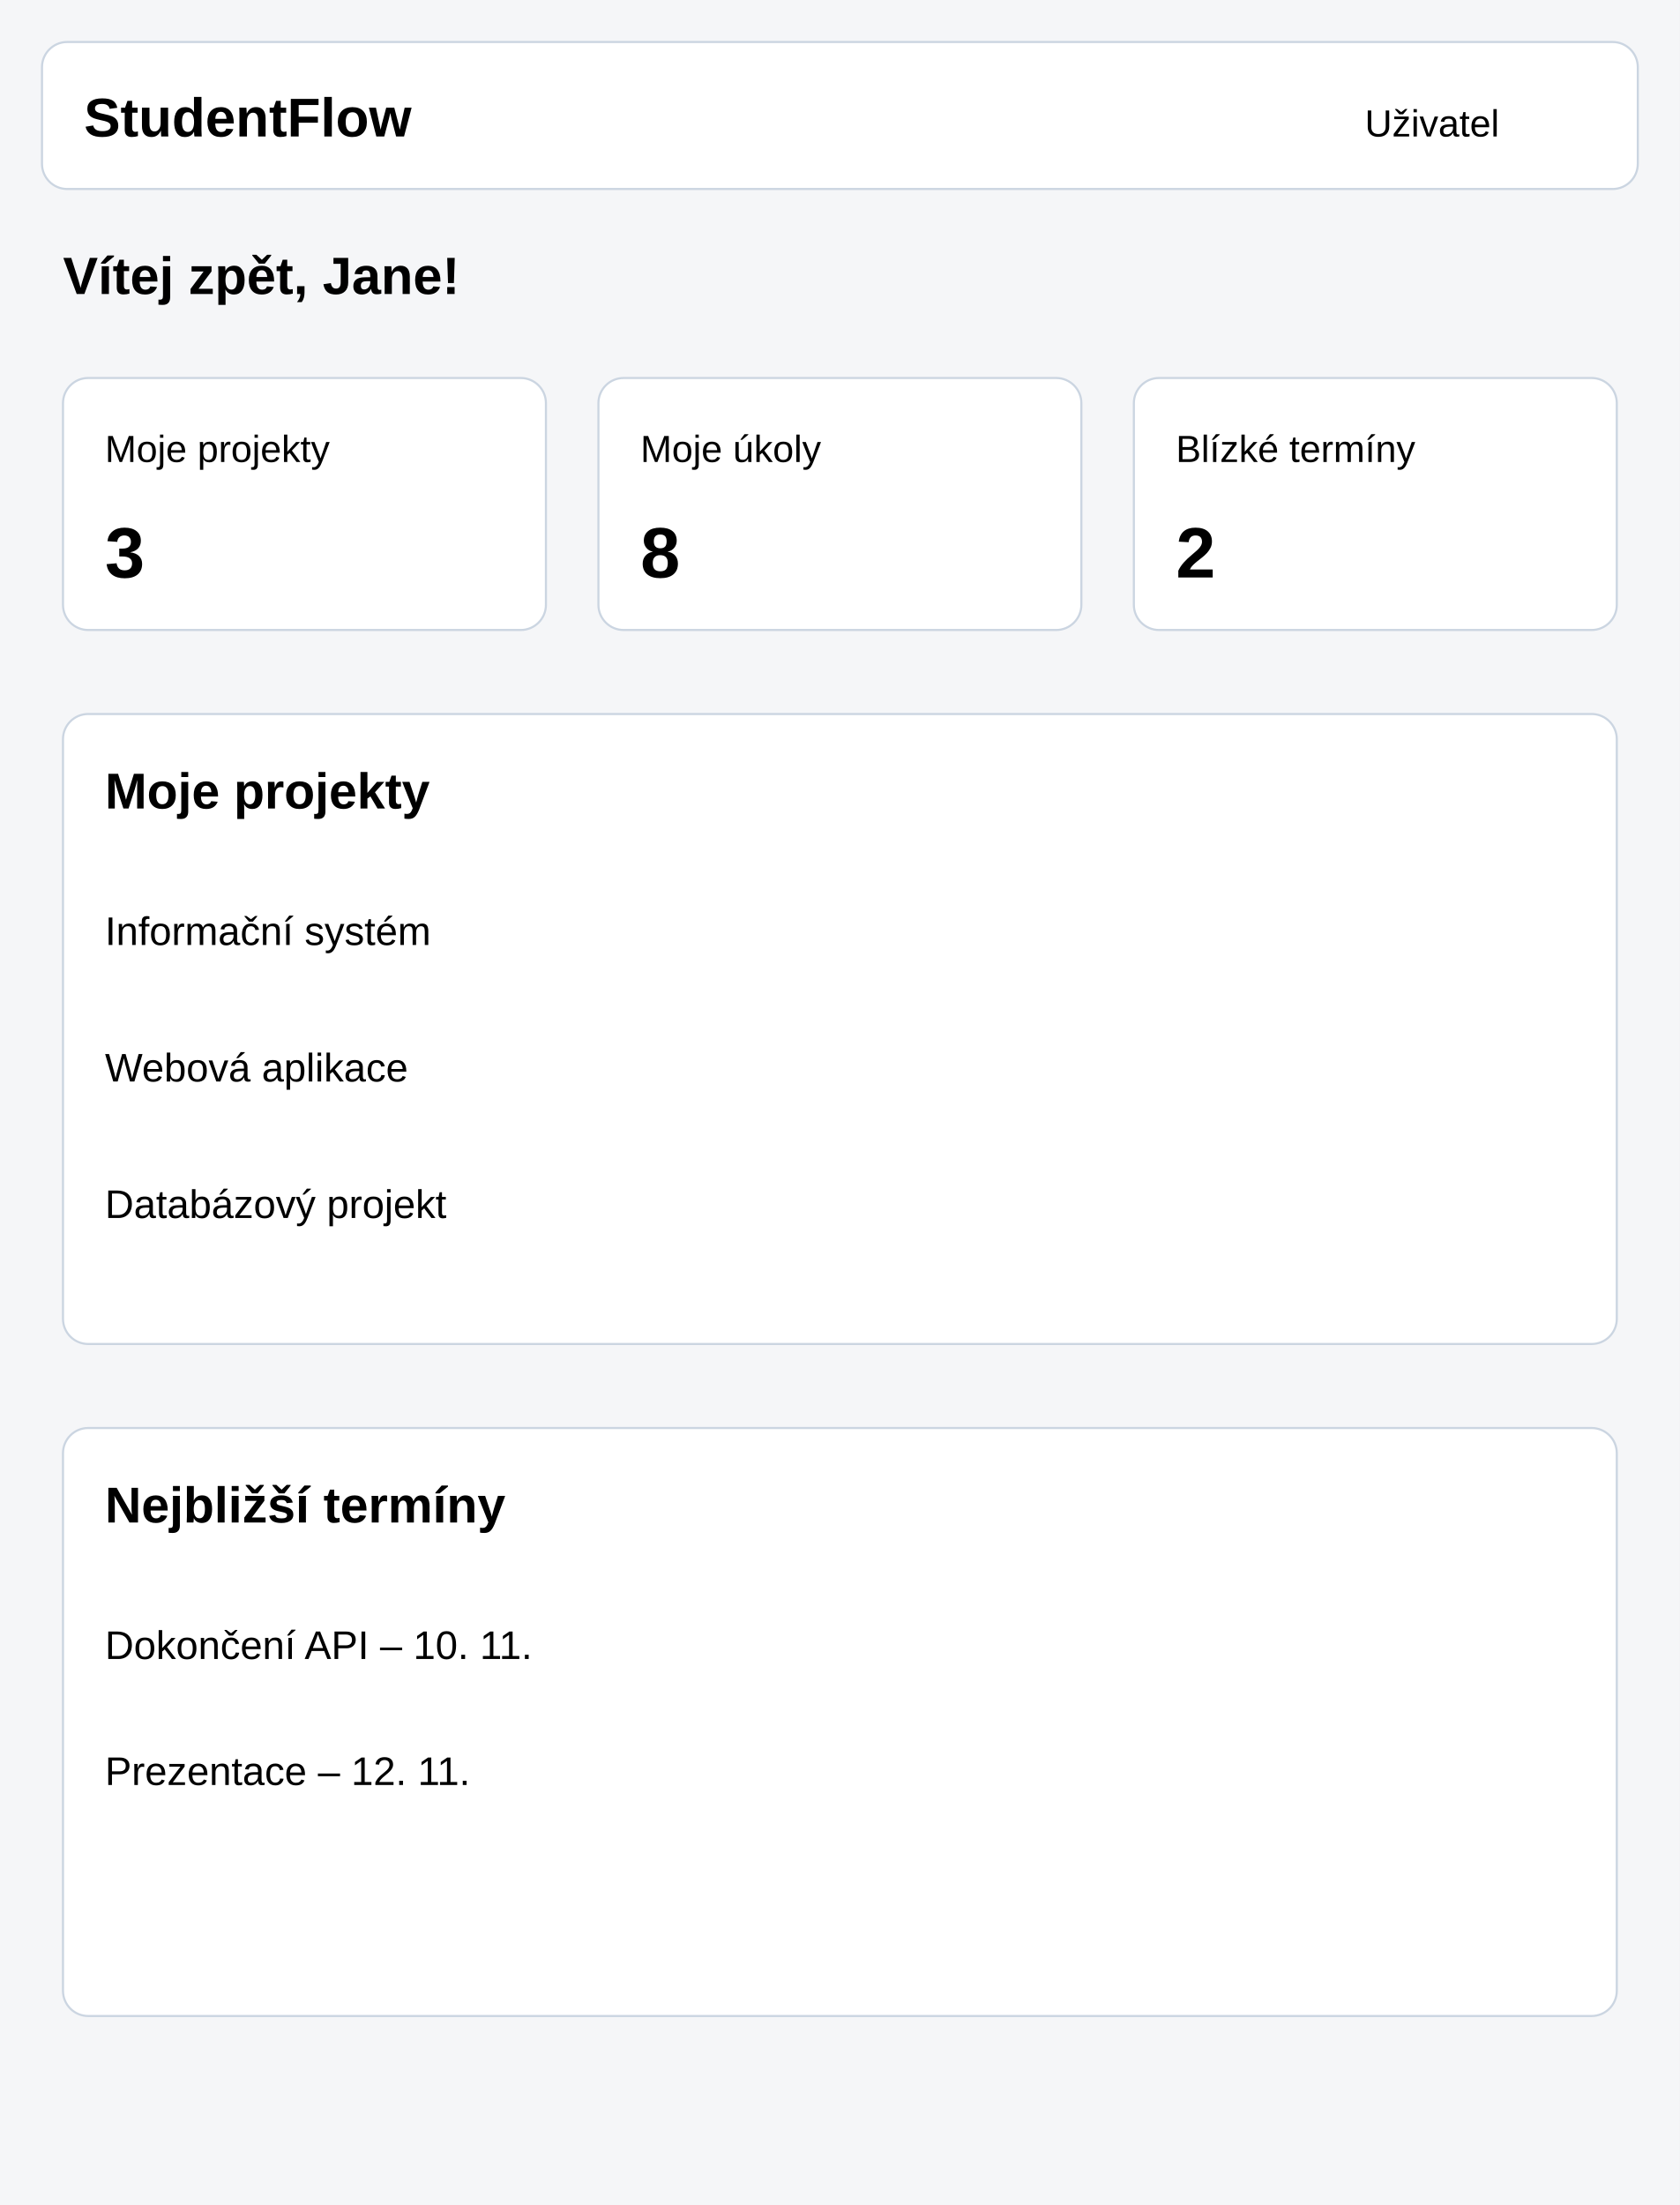
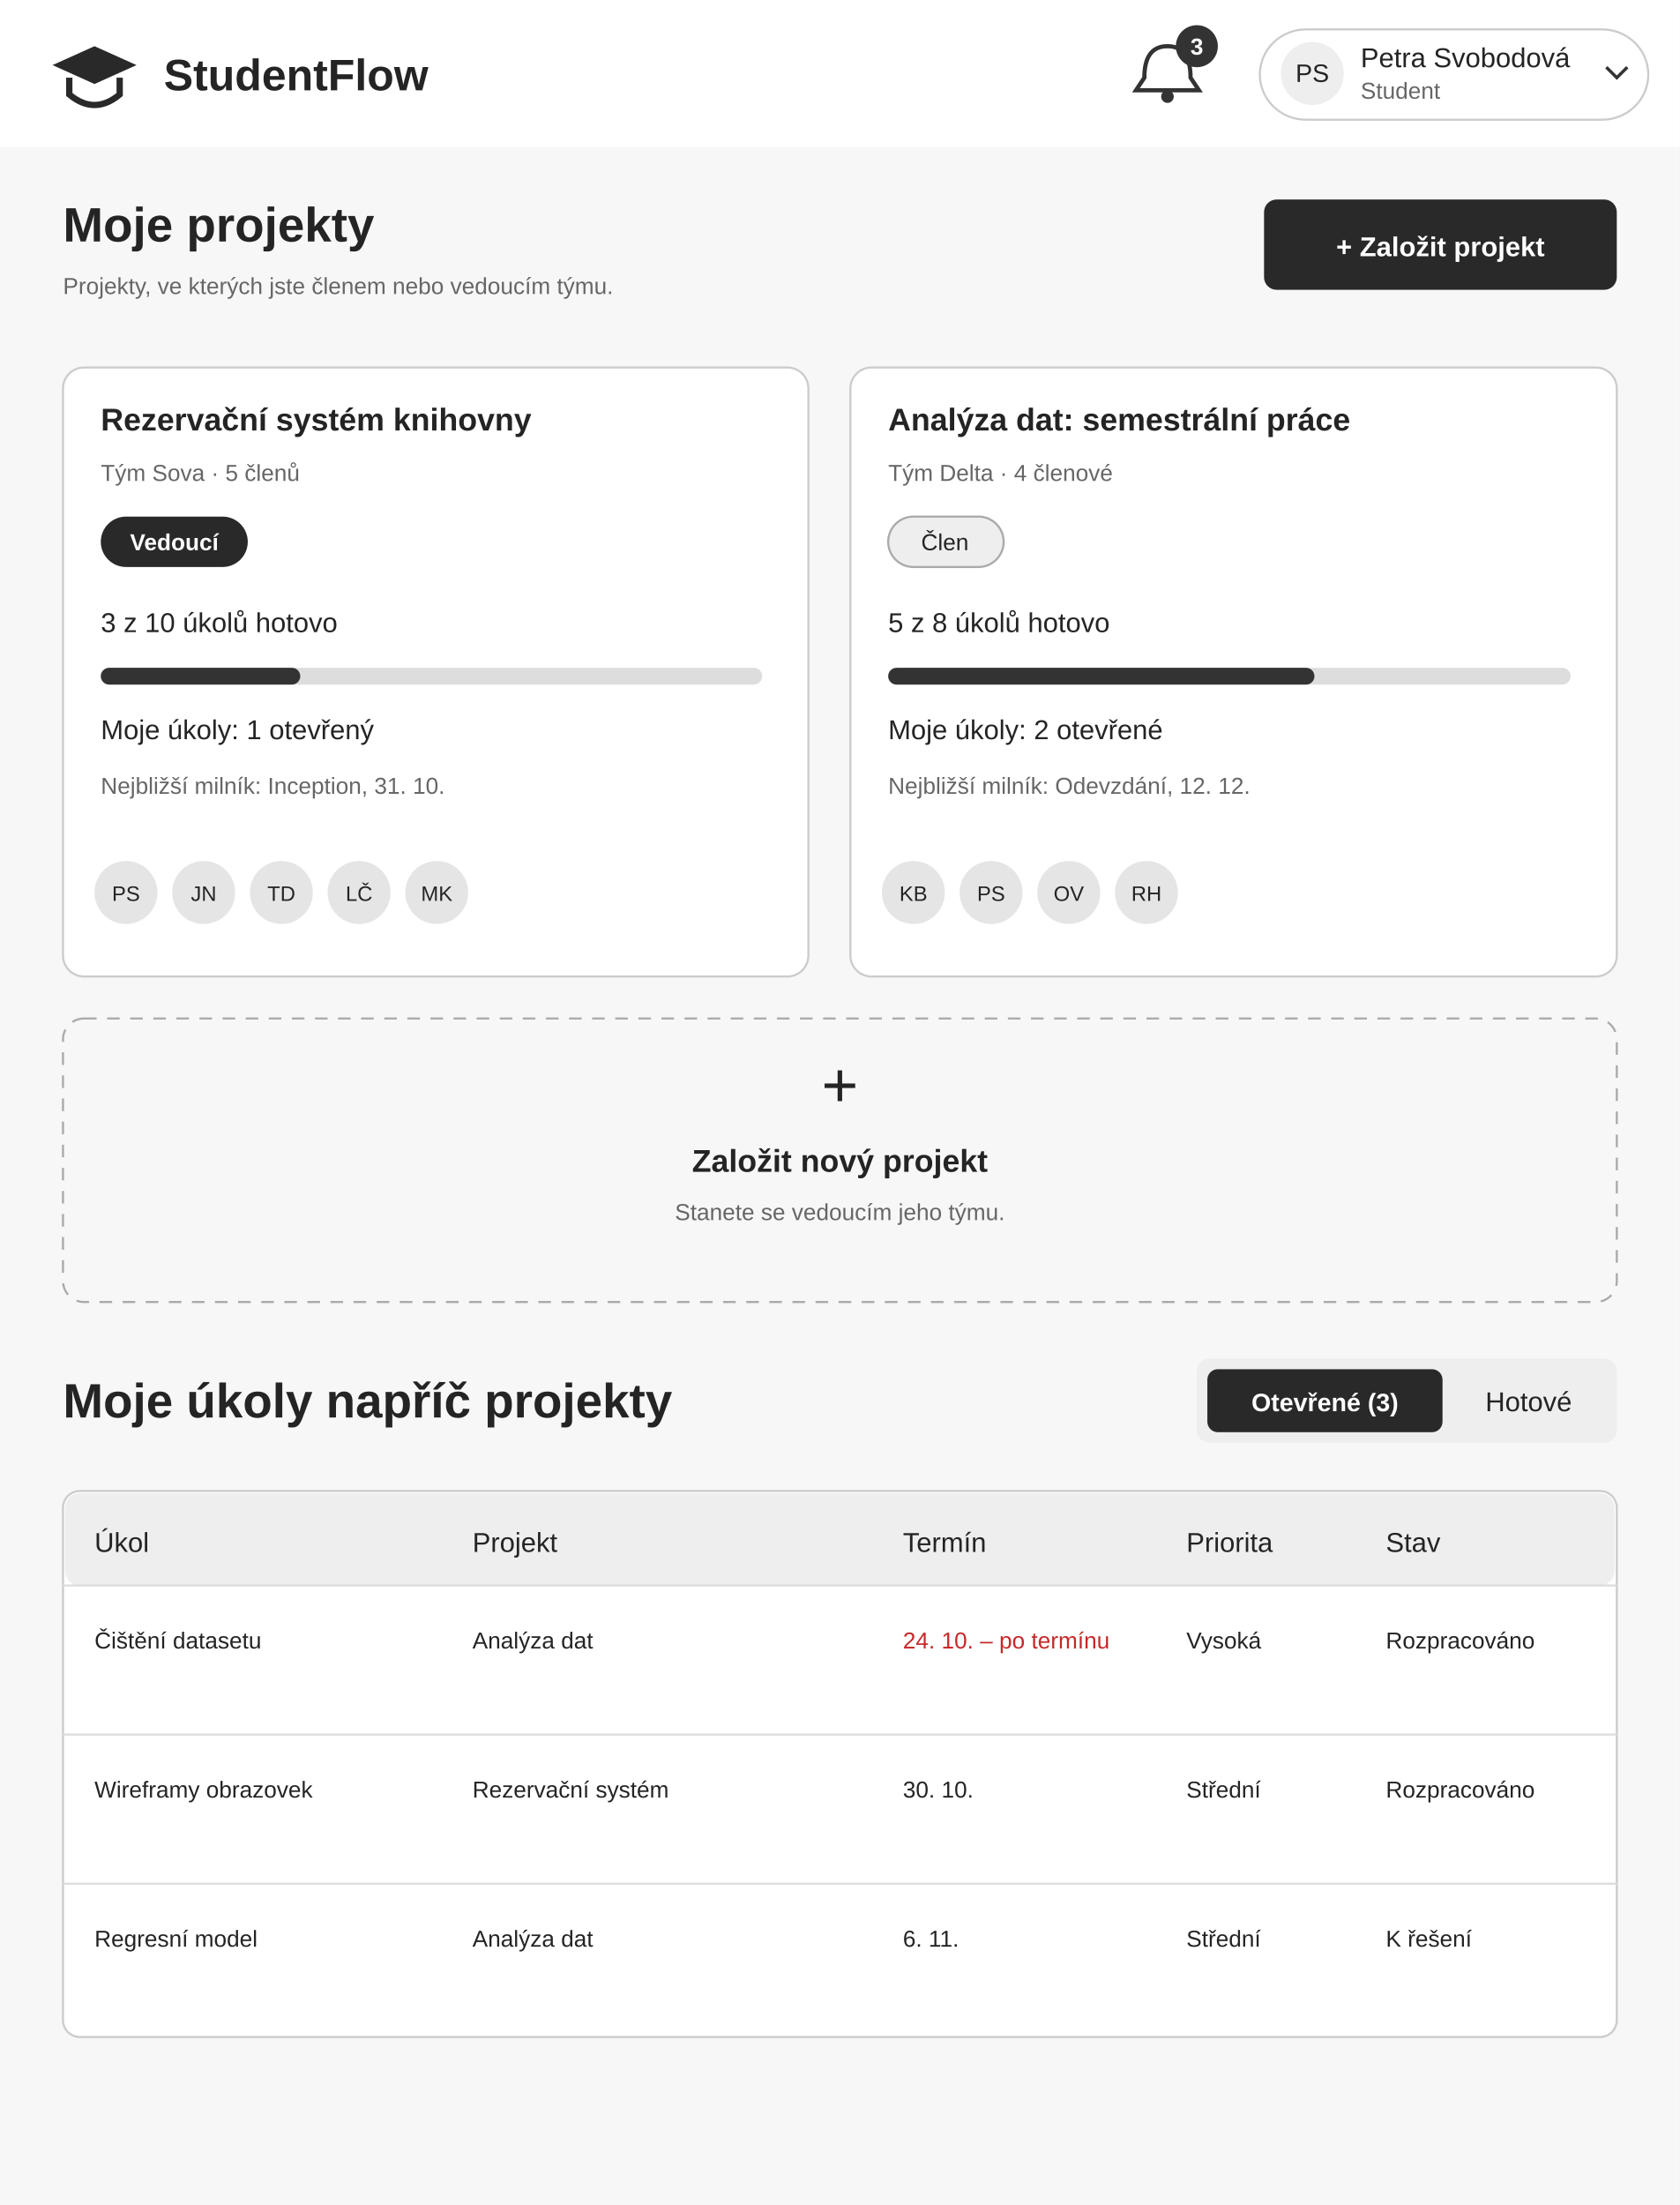
<svg xmlns="http://www.w3.org/2000/svg" width="800" height="1050" viewBox="0 0 800 1050">
-   <rect width="800" height="1050" fill="#f5f6f8" />
-   <rect x="20" y="20" width="760" height="70" rx="12" fill="white" stroke="#cbd5e1" />
-   <text x="40" y="65" font-family="Arial" font-size="26" font-weight="bold">StudentFlow</text>
-   <text x="650" y="65" font-family="Arial" font-size="18">Uživatel</text>
-   <text x="30" y="140" font-family="Arial" font-size="25" font-weight="bold">
-     Vítej zpět, Jane!
-   </text>
-   <g fill="white" stroke="#cbd5e1">
-     <rect x="30" y="180" width="230" height="120" rx="12" />
-     <rect x="285" y="180" width="230" height="120" rx="12" />
-     <rect x="540" y="180" width="230" height="120" rx="12" />
-   </g>
-   <g font-family="Arial" font-size="18">
-     <text x="50" y="220">Moje projekty</text>
-     <text x="305" y="220">Moje úkoly</text>
-     <text x="560" y="220">Blízké termíny</text>
-   </g>
-   <g font-family="Arial" font-size="34" font-weight="bold">
-     <text x="50" y="275">3</text>
-     <text x="305" y="275">8</text>
-     <text x="560" y="275">2</text>
-   </g>
-   <rect x="30" y="340" width="740" height="300" rx="12" fill="white" stroke="#cbd5e1" />
-   <g font-family="Arial">
-     <text x="50" y="385" font-size="24" font-weight="bold">
-       Moje projekty
+   <style>
+     text {
+       font-family: Arial, sans-serif;
+       fill: #242424;
+     }
+ 
+     .heading {
+       font-size: 23px;
+       font-weight: bold;
+     }
+ 
+     .title {
+       font-size: 15px;
+       font-weight: bold;
+     }
+ 
+     .normal {
+       font-size: 13px;
+     }
+ 
+     .small {
+       font-size: 11px;
+       fill: #666;
+     }
+ 
+     .card {
+       fill: #fff;
+       stroke: #ccc;
+       stroke-width: 1;
+     }
+ 
+     .dark {
+       fill: #292929;
+     }
+ 
+     .button-text {
+       fill: #fff;
+       font-weight: bold;
+     }
+ 
+     .danger {
+       fill: #c62828;
+     }
+ 
+     .avatar {
+       fill: #e5e5e5;
+     }
+ 
+     .avatar-text {
+       font-size: 10px;
+       text-anchor: middle;
+     }
+   </style>
+   <rect width="800" height="1050" fill="#f7f7f7" />
+   <rect width="800" height="70" fill="#fff" />
+   <g>
+     <path d="M25 31 L45 22 L65 31 L45 40 Z" fill="#292929" />
+     <path d="M33 37 V45 Q45 55 57 45 V37" fill="none" stroke="#292929" stroke-width="3" />
+     <text x="78" y="43" font-size="21" font-weight="bold">
+       StudentFlow
    </text>
-     <text x="50" y="450" font-size="19">Informační systém</text>
-     <text x="50" y="515" font-size="19">Webová aplikace</text>
-     <text x="50" y="580" font-size="19">Databázový projekt</text>
-   </g>
-   <rect x="30" y="680" width="740" height="280" rx="12" fill="white" stroke="#cbd5e1" />
-   <g font-family="Arial">
-     <text x="50" y="725" font-size="24" font-weight="bold">
-       Nejbližší termíny
+   </g>
+   <g>
+     <path d="M545 37 Q545 22 556 22              Q567 22 567 37 L571 43 H541 Z" fill="none" stroke="#333" stroke-width="2" />
+     <circle cx="556" cy="46" r="3" fill="#333" />
+     <circle cx="570" cy="22" r="10" fill="#333" />
+     <text x="570" y="26" font-size="11" text-anchor="middle" class="button-text">3</text>
+   </g>
+   <g>
+     <rect x="600" y="14" width="185" height="43" rx="22" class="card" />
+     <circle cx="625" cy="35" r="15" fill="#eee" />
+     <text x="625" y="39" font-size="12" text-anchor="middle">PS</text>
+     <text x="648" y="32" class="normal">
+       Petra Svobodová
    </text>
-     <text x="50" y="790" font-size="19">
-       Dokončení API – 10. 11.
+     <text x="648" y="47" class="small">Student</text>
+     <path d="M765 32 L770 37 L775 32" fill="none" stroke="#333" stroke-width="1.5" />
+   </g>
+   <text x="30" y="115" class="heading">
+     Moje projekty
+   </text>
+   <text x="30" y="140" class="small">
+     Projekty, ve kterých jste členem nebo vedoucím týmu.
+   </text>
+   <rect x="602" y="95" width="168" height="43" rx="6" class="dark" />
+   <text x="686" y="122" font-size="13" text-anchor="middle" class="button-text">
+     + Založit projekt
+   </text>
+   <rect x="30" y="175" width="355" height="290" rx="10" class="card" />
+   <text x="48" y="205" class="title">
+     Rezervační systém knihovny
+   </text>
+   <text x="48" y="229" class="small">
+     Tým Sova · 5 členů
+   </text>
+   <rect x="48" y="246" width="70" height="24" rx="12" class="dark" />
+   <text x="83" y="262" font-size="11" text-anchor="middle" class="button-text">
+     Vedoucí
+   </text>
+   <text x="48" y="301" class="normal">
+     3 z 10 úkolů hotovo
+   </text>
+   <rect x="48" y="318" width="315" height="8" rx="4" fill="#ddd" />
+   <rect x="48" y="318" width="95" height="8" rx="4" fill="#333" />
+   <text x="48" y="352" class="normal">
+     Moje úkoly: 1 otevřený
+   </text>
+   <text x="48" y="378" class="small">
+     Nejbližší milník: Inception, 31. 10.
+   </text>
+   <g>
+     <circle cx="60" cy="425" r="15" class="avatar" />
+     <circle cx="97" cy="425" r="15" class="avatar" />
+     <circle cx="134" cy="425" r="15" class="avatar" />
+     <circle cx="171" cy="425" r="15" class="avatar" />
+     <circle cx="208" cy="425" r="15" class="avatar" />
+     <g class="avatar-text">
+       <text x="60" y="429">PS</text>
+       <text x="97" y="429">JN</text>
+       <text x="134" y="429">TD</text>
+       <text x="171" y="429">LČ</text>
+       <text x="208" y="429">MK</text>
+     </g>
+   </g>
+   <rect x="405" y="175" width="365" height="290" rx="10" class="card" />
+   <text x="423" y="205" class="title">
+     Analýza dat: semestrální práce
+   </text>
+   <text x="423" y="229" class="small">
+     Tým Delta · 4 členové
+   </text>
+   <rect x="423" y="246" width="55" height="24" rx="12" fill="#eee" stroke="#aaa" />
+   <text x="450" y="262" font-size="11" text-anchor="middle">
+     Člen
+   </text>
+   <text x="423" y="301" class="normal">
+     5 z 8 úkolů hotovo
+   </text>
+   <rect x="423" y="318" width="325" height="8" rx="4" fill="#ddd" />
+   <rect x="423" y="318" width="203" height="8" rx="4" fill="#333" />
+   <text x="423" y="352" class="normal">
+     Moje úkoly: 2 otevřené
+   </text>
+   <text x="423" y="378" class="small">
+     Nejbližší milník: Odevzdání, 12. 12.
+   </text>
+   <g>
+     <circle cx="435" cy="425" r="15" class="avatar" />
+     <circle cx="472" cy="425" r="15" class="avatar" />
+     <circle cx="509" cy="425" r="15" class="avatar" />
+     <circle cx="546" cy="425" r="15" class="avatar" />
+     <g class="avatar-text">
+       <text x="435" y="429">KB</text>
+       <text x="472" y="429">PS</text>
+       <text x="509" y="429">OV</text>
+       <text x="546" y="429">RH</text>
+     </g>
+   </g>
+   <rect x="30" y="485" width="740" height="135" rx="10" fill="none" stroke="#aaa" stroke-dasharray="6 5" />
+   <text x="400" y="527" font-size="30" text-anchor="middle">
+     +
+   </text>
+   <text x="400" y="558" class="title" text-anchor="middle">
+     Založit nový projekt
+   </text>
+   <text x="400" y="581" class="small" text-anchor="middle">
+     Stanete se vedoucím jeho týmu.
+   </text>
+   <text x="30" y="675" class="heading">
+     Moje úkoly napříč projekty
+   </text>
+   <rect x="570" y="647" width="200" height="40" rx="6" fill="#eee" />
+   <rect x="575" y="652" width="112" height="30" rx="5" class="dark" />
+   <text x="631" y="672" font-size="12" text-anchor="middle" class="button-text">
+     Otevřené (3)
+   </text>
+   <text x="728" y="672" class="normal" text-anchor="middle">
+     Hotové
+   </text>
+   <rect x="30" y="710" width="740" height="260" rx="8" class="card" />
+   <rect x="31" y="711" width="738" height="44" rx="7" fill="#eee" />
+   <g class="normal">
+     <text x="45" y="739">Úkol</text>
+     <text x="225" y="739">Projekt</text>
+     <text x="430" y="739">Termín</text>
+     <text x="565" y="739">Priorita</text>
+     <text x="660" y="739">Stav</text>
+   </g>
+   <path d="M30 755 H770            M30 826 H770            M30 897 H770" stroke="#ddd" />
+   <g font-size="11">
+     <text x="45" y="785">Čištění datasetu</text>
+     <text x="225" y="785">Analýza dat</text>
+     <text x="430" y="785" class="danger">
+       24. 10. – po termínu
    </text>
-     <text x="50" y="850" font-size="19">
-       Prezentace – 12. 11.
-     </text>
+     <text x="565" y="785">Vysoká</text>
+     <text x="660" y="785">Rozpracováno</text>
+   </g>
+   <g font-size="11">
+     <text x="45" y="856">Wireframy obrazovek</text>
+     <text x="225" y="856">Rezervační systém</text>
+     <text x="430" y="856">30. 10.</text>
+     <text x="565" y="856">Střední</text>
+     <text x="660" y="856">Rozpracováno</text>
+   </g>
+   <g font-size="11">
+     <text x="45" y="927">Regresní model</text>
+     <text x="225" y="927">Analýza dat</text>
+     <text x="430" y="927">6. 11.</text>
+     <text x="565" y="927">Střední</text>
+     <text x="660" y="927">K řešení</text>
  </g>
</svg>
